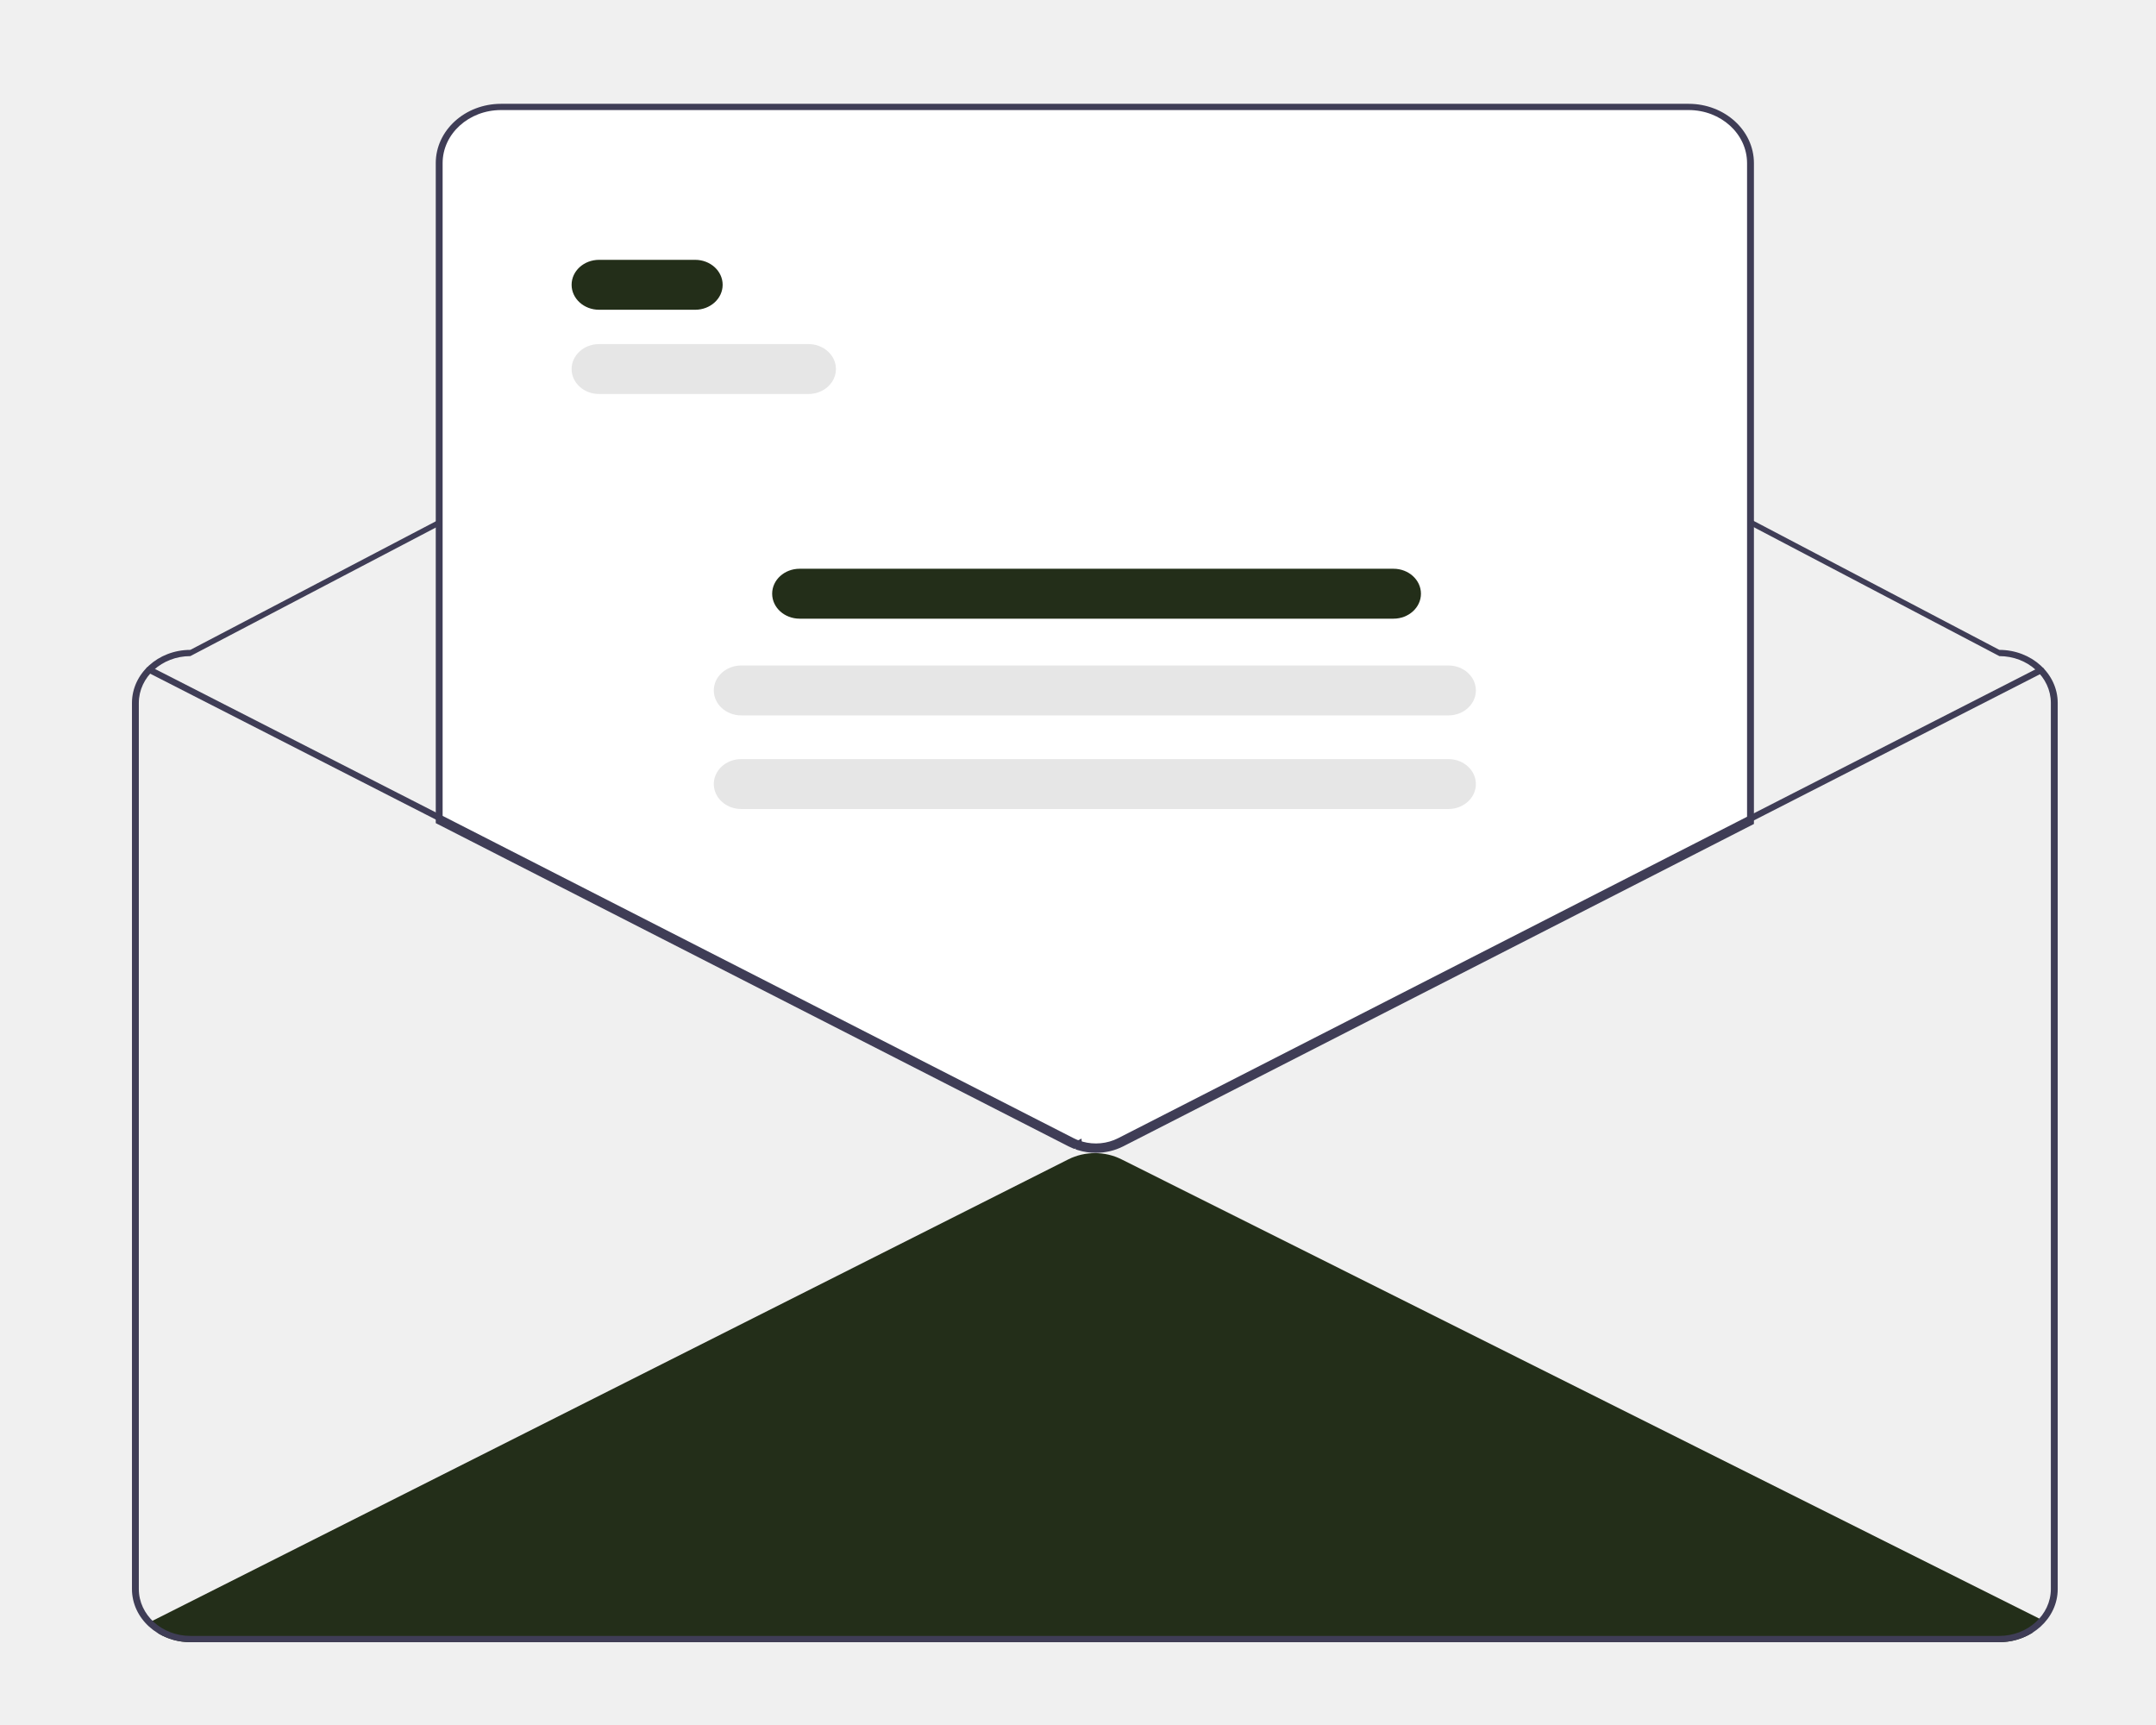
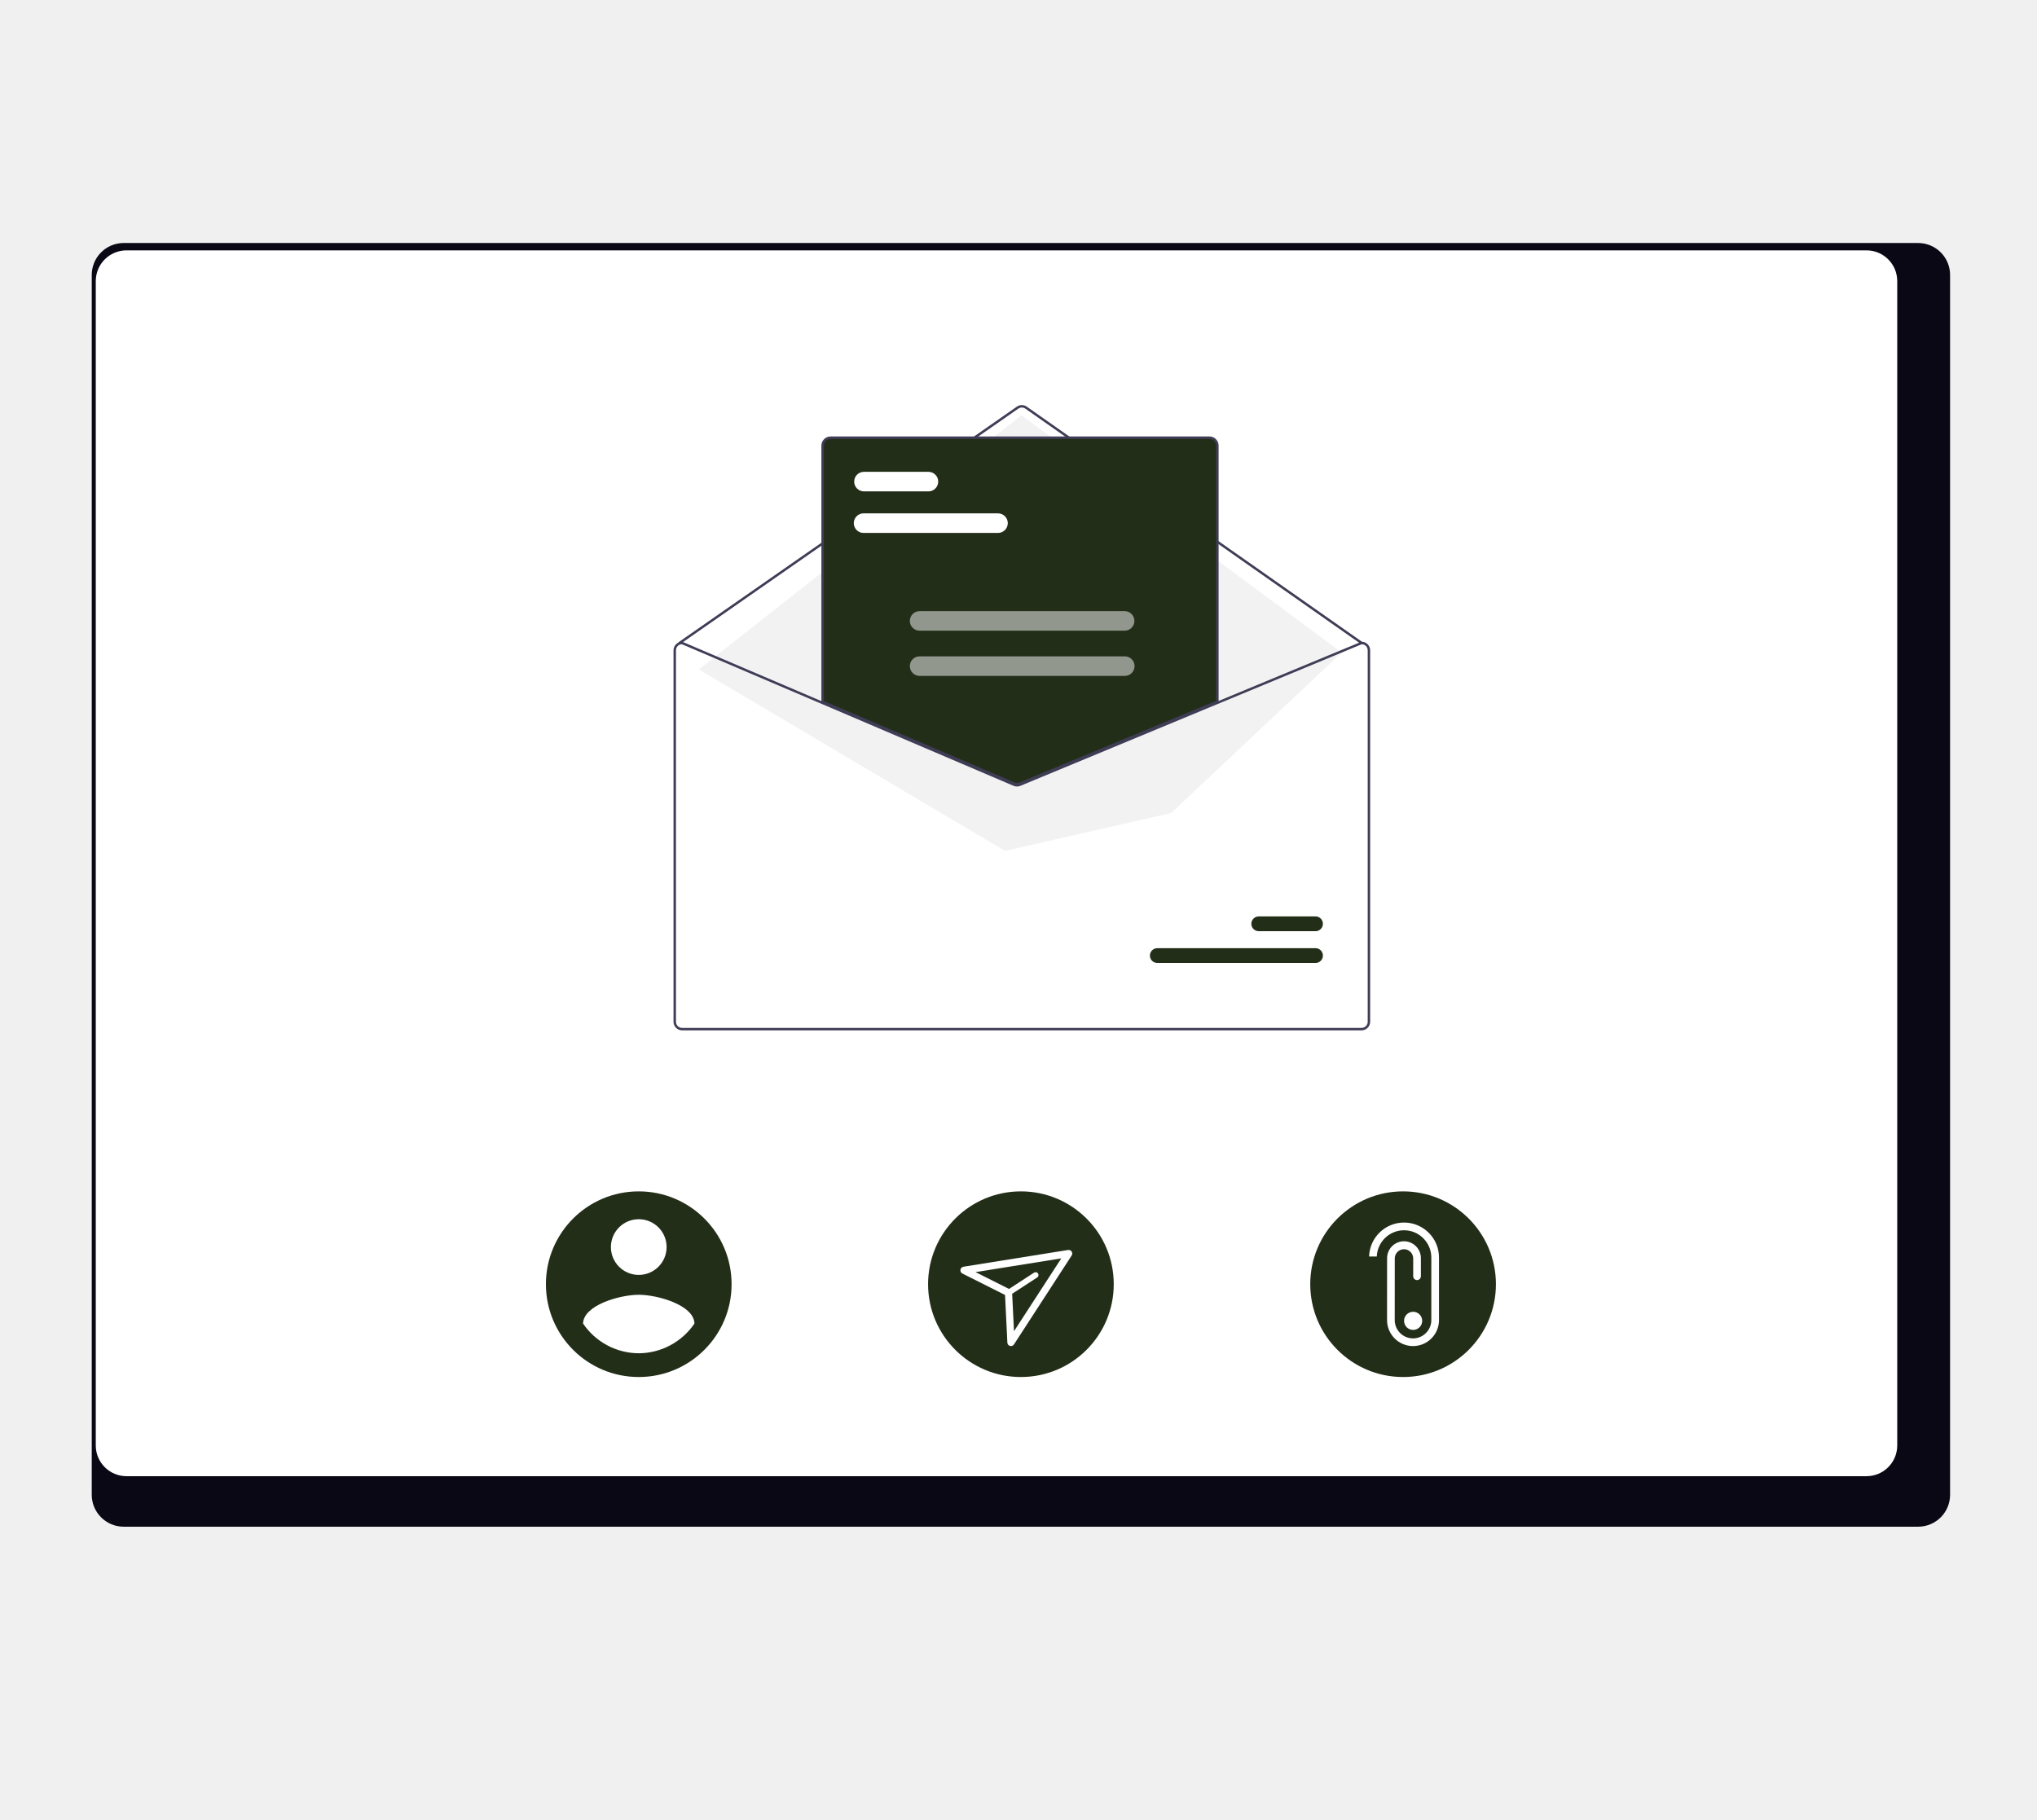
- <svg xmlns="http://www.w3.org/2000/svg" data-name="Layer 1" width="500" height="400" viewBox="0 0 500 400" version="1.1" id="svg22">
-   <defs id="defs26" />
-   <path d="m 473.649,375.687 c -0.781,0.991 -1.568,1.975 -2.349,2.952 a 13.397,12.176 0 0 1 -7.627,2.149 H 44.137 a 13.457,12.231 0 0 1 -7.332,-1.968 c -0.725,-0.868 -1.441,-1.744 -2.166,-2.619 L 35.364,375.839 247.752,268.839 a 12.753,11.591 0 0 1 12.316,-0.015 L 472.933,375.326 Z" fill="#232e19" id="path2" style="stroke-width:0.759" />
-   <path d="M 463.674,150.696 279.604,54.079 a 50.968,46.325 0 0 0 -50.935,-0.023 L 44.137,150.696 A 13.553,12.318 0 0 0 30.603,162.997 v 205.491 a 13.549,12.315 0 0 0 13.533,12.301 H 463.674 a 13.556,12.321 0 0 0 13.533,-12.301 V 162.997 a 13.553,12.318 0 0 0 -13.533,-12.301 z m 11.941,217.792 a 11.97,10.88 0 0 1 -11.941,10.853 H 44.137 A 11.963,10.873 0 0 1 32.195,368.488 V 162.997 A 11.956,10.867 0 0 1 44.137,152.143 L 228.67,55.503 a 50.968,46.325 0 0 1 50.935,0.023 l 184.07,96.617 a 11.956,10.867 0 0 1 11.941,10.853 z" fill="#3f3d56" id="path4" style="stroke-width:0.759" />
-   <path d="m 254.144,266.958 a 12.231,11.116 0 0 1 -4.073,-0.621 l -0.241,-0.077 -0.049,-0.486 c -0.15,0.067 -0.301,0.131 -0.453,0.192 l -0.16,0.064 -0.16,-0.064 c -0.335,-0.134 -0.669,-0.285 -0.99,-0.45 L 101.455,190.66 V 37.821 A 14.744,13.401 0 0 1 116.183,24.435 H 391.628 A 14.744,13.401 0 0 1 406.356,37.821 V 190.856 l -0.203,0.104 -145.883,74.556 a 12.544,11.401 0 0 1 -6.126,1.443 z" fill="#ffffff" id="path6" style="stroke-width:0.759" />
-   <path d="m 254.144,267.32 a 12.623,11.473 0 0 1 -4.205,-0.642 l -0.482,-0.154 -0.021,-0.207 -0.268,0.107 -0.32,-0.128 c -0.347,-0.139 -0.692,-0.296 -1.025,-0.466 L 101.057,190.872 V 37.821 a 15.143,13.763 0 0 1 15.126,-13.748 h 275.446 a 15.143,13.763 0 0 1 15.126,13.748 V 191.067 l -146.289,74.763 a 12.939,11.76 0 0 1 -6.321,1.49 z m -3.195,-1.864 a 11.537,10.486 0 0 0 8.737,-0.887 L 405.162,190.221 V 37.821 A 13.549,12.314 0 0 0 391.628,25.52 H 116.183 A 13.549,12.314 0 0 0 102.649,37.821 V 190.025 l 9.545,4.872 136.41,69.672 q 0.278,0.143 0.565,0.268 0.287,-0.126 0.565,-0.268 l 1.072,-0.549 z" fill="#3f3d56" id="path8" style="stroke-width:0.759" />
-   <path d="m 473.681,156.036 -57.772,29.521 -9.951,5.087 -145.883,74.556 a 12.134,11.029 0 0 1 -5.931,1.396 11.87,10.789 0 0 1 -3.94,-0.601 9.596,8.722 0 0 1 -1.035,-0.362 q -0.489,-0.195 -0.955,-0.434 l -136.409,-69.672 -9.951,-5.079 -67.604,-34.528 a 0.805,0.732 0 0 1 -0.302,-0.991 0.796,0.723 0 0 1 1.083,-0.275 l 66.823,34.13 9.951,5.079 137.19,70.07 a 10.408,9.46 0 0 0 1.417,0.601 c 0.207,0.072 0.422,0.137 0.637,0.195 a 10.559,9.597 0 0 0 8.247,-0.796 l 146.663,-74.946 9.951,-5.087 56.992,-29.123 a 0.795,0.722 0 1 1 0.78,1.259 z" fill="#3f3d56" id="path10" style="stroke-width:0.759" />
-   <path d="m 161.221,71.828 h -22.29 a 6.369,5.788 0 0 1 0,-11.577 h 22.29 a 6.369,5.788 0 0 1 0,11.577 z" fill="#232e19" id="path12" style="stroke-width:0.759" />
-   <path d="m 187.492,91.364 h -48.561 a 6.369,5.788 0 0 1 0,-11.577 h 48.561 a 6.369,5.788 0 0 1 0,11.577 z" fill="#e6e6e6" id="path14" style="stroke-width:0.759" />
-   <path d="M 323.165,143.461 H 185.442 a 6.369,5.788 0 0 1 0,-11.577 h 137.723 a 6.369,5.788 0 0 1 0,11.577 z" fill="#232e19" id="path16" style="stroke-width:0.759" />
-   <path d="M 335.902,165.891 H 171.909 a 6.369,5.788 0 0 1 0,-11.577 h 163.994 a 6.369,5.788 0 0 1 0,11.577 z" fill="#e6e6e6" id="path18" style="stroke-width:0.759" />
-   <path d="M 335.902,187.598 H 171.909 a 6.369,5.788 0 0 1 0,-11.577 h 163.994 a 6.369,5.788 0 0 1 0,11.577 z" fill="#e6e6e6" id="path20" style="stroke-width:0.759" />
+ <svg xmlns="http://www.w3.org/2000/svg" width="750" height="670" viewBox="0 0 750 670" role="img" artist="Katerina Limpitsouni" source="https://undraw.co/" version="1.1" id="svg20">
+   <defs id="defs20" />
+   <g transform="matrix(0.8558446,0,0,0.8558446,-445.7212,-136.3165)" id="g20">
+     <path d="M 1352.3,232.384 H 580.059 a 13.747,13.747 0 0 0 -13.613,13.848 v 524.66 a 13.74,13.74 0 0 0 13.613,13.819 H 1352.3 a 13.741,13.741 0 0 0 13.613,-13.819 v -524.66 a 13.747,13.747 0 0 0 -13.611,-13.848 z" transform="translate(-6.18,31.452)" fill="#090814" id="path1" />
+     <path d="m 1328.244,232.384 h -748.6 a 13.225,13.225 0 0 0 -13.2,13.223 v 501.007 a 13.219,13.219 0 0 0 13.2,13.2 h 748.6 a 13.219,13.219 0 0 0 13.2,-13.2 V 245.608 a 13.224,13.224 0 0 0 -13.193,-13.223 z" transform="translate(-4.446,34.616)" fill="#ffffff" id="path2" />
+     <g transform="translate(-1.641,-57)" id="g15">
+       <path d="M 348.018,257.437 201.871,154.7 54.232,256.48 199.669,317.894 Z" transform="translate(760.284,236.013)" fill="#ffffff" id="path3" />
+       <path d="m 393.726,437.164 h 0.105 l 60.359,25.774 82.585,35.262 a 2.664,2.664 0 0 0 2.04,0.01 l 85.2,-35.348 61.842,-25.658 0.095,-0.042 h 0.105 a 3.685,3.685 0 0 1 3.68,3.68 v 159.84 a 3.684,3.684 0 0 1 -3.68,3.68 H 393.726 a 3.685,3.685 0 0 1 -3.68,-3.68 V 440.844 a 3.684,3.684 0 0 1 3.68,-3.68 z" transform="translate(421.354,55.235)" fill="#ffffff" id="path4" />
+       <path d="m 393.2,447.5 a 0.524,0.524 0 0 0 0.3,-0.094 L 538.909,346.143 a 2.637,2.637 0 0 1 3.012,0.005 l 144.362,101.261 a 0.526,0.526 0 0 0 0.6,-0.861 L 542.525,345.287 a 3.692,3.692 0 0 0 -4.217,-0.007 L 392.9,446.547 a 0.526,0.526 0 0 0 0.3,0.957 z" transform="translate(421.618,45.945)" fill="#3f3d56" id="path5" />
+       <path d="m 338.585,260.641 -137.761,-102.1 -138.805,109.364 131.708,78.079 71.506,-16.3 z" transform="translate(761.066,236.399)" fill="#f2f2f2" id="path6" />
+       <path d="M 580.146,563.346 H 648.2 a 3.18,3.18 0 1 0 0.009,-6.359 h -68.063 a 3.18,3.18 0 0 0 -0.009,6.359 z" transform="translate(440.116,67.262)" fill="#232e19" id="path7" />
+       <path d="m 619.8,550.923 h 24.417 a 3.18,3.18 0 1 0 0.009,-6.359 H 619.8 a 3.18,3.18 0 0 0 -0.009,6.359 z" transform="translate(444.097,66.015)" fill="#232e19" id="path8" />
+       <path d="m 532.7,506.706 a 3.975,3.975 0 0 0 1.508,-0.3 l 84.961,-35.253 V 360.81 a 3.685,3.685 0 0 0 -3.68,-3.681 H 452.5 a 3.685,3.685 0 0 0 -3.68,3.68 v 110.426 l 0.16,0.068 82.169,35.09 a 4,4 0 0 0 1.554,0.313 z" transform="translate(427.253,47.201)" fill="#232e19" id="path9" />
+       <path d="m 531.066,506.659 -82.488,-35.227 v -110.6 a 3.948,3.948 0 0 1 3.943,-3.943 h 162.992 a 3.948,3.948 0 0 1 3.943,3.943 v 110.525 l -85.124,35.321 a 4.275,4.275 0 0 1 -3.266,-0.019 z m 87.339,-145.825 a 2.9,2.9 0 0 0 -2.892,-2.892 H 452.521 a 2.9,2.9 0 0 0 -2.892,2.892 v 109.9 l 81.848,34.953 a 3.217,3.217 0 0 0 2.454,0.015 L 618.4,470.655 Z" transform="translate(427.229,47.177)" fill="#3f3d56" id="path10" />
+       <path d="m 390.762,440.844 v 159.838 a 3.684,3.684 0 0 0 3.68,3.68 h 292.334 a 3.685,3.685 0 0 0 3.681,-3.68 V 440.844 a 3.685,3.685 0 0 0 -3.68,-3.68 h -0.105 l -0.094,0.042 -61.842,25.658 -85.2,35.348 a 2.664,2.664 0 0 1 -2.04,-0.01 l -82.584,-35.264 -60.359,-25.774 h -0.105 a 3.684,3.684 0 0 0 -3.686,3.68 z m 1.052,0 a 2.637,2.637 0 0 1 2.524,-2.629 l 60.57,25.863 82.169,35.091 a 3.744,3.744 0 0 0 2.86,0.016 L 624.734,464 686.876,438.216 a 2.635,2.635 0 0 1 2.529,2.629 v 159.837 a 2.63,2.63 0 0 1 -2.629,2.629 H 394.443 a 2.63,2.63 0 0 1 -2.629,-2.629 z" transform="translate(421.426,55.235)" fill="#3f3d56" id="path11" />
+       <path d="m 465.512,395.382 h 57.836 a 4.207,4.207 0 0 0 0,-8.413 h -57.836 a 4.207,4.207 0 1 0 0,8.413 z" transform="translate(428.507,50.196)" fill="#ffffff" id="path12" />
+       <path d="m 465.544,379.137 h 27.866 a 4.207,4.207 0 0 0 0,-8.413 h -27.866 a 4.207,4.207 0 0 0 0,8.413 z" transform="translate(428.51,48.565)" fill="#ffffff" id="path13" />
+       <path d="m 487.3,433.608 h 88.331 a 4.207,4.207 0 0 0 0,-8.413 H 487.3 a 4.207,4.207 0 0 0 0,8.413 z" transform="translate(430.694,54.033)" fill="#ffffff" opacity="0.5" id="path14" />
+       <path d="m 487.3,451.287 h 88.331 a 4.206,4.206 0 1 0 0,-8.412 H 487.3 a 4.207,4.207 0 0 0 0,8.413 z" transform="translate(430.694,55.808)" fill="#ffffff" opacity="0.5" id="path15" />
+     </g>
+     <g transform="translate(239.135)" id="g16">
+       <circle cx="39.939" cy="39.939" r="39.939" transform="translate(680.926,671.884)" fill="#232e19" id="circle15" />
+       <path d="m 556.177,73.934 a 1.543,1.543 0 0 0 -0.45,2.9 l 18.361,9.226 1,20.523 a 1.545,1.545 0 0 0 2.838,0.766 l 24.83,-38.272 a 1.546,1.546 0 0 0 -1.541,-2.369 l -45.047,7.208 z m 19.631,9.541 -14.415,-7.244 36.893,-5.91 -20.343,31.344 -0.793,-16.118 10.748,-7 a 1.237,1.237 0 1 0 -1.351,-2.072 l -10.748,7 z" transform="translate(139.947,630.394)" fill="#ffffff" fill-rule="evenodd" id="path16" />
+     </g>
+     <g transform="translate(645.466,646.622)" id="g17">
+       <path d="m 224.694,123.086 a 39.939,39.939 0 1 0 39.937,39.939 v 0 a 39.939,39.939 0 0 0 -39.939,-39.939 z m 0,11.981 a 11.981,11.981 0 1 1 -11.981,11.981 v 0 a 11.981,11.981 0 0 1 11.981,-11.981 z m 0,57.68 a 29.1,29.1 0 0 1 -23.963,-12.789 c 0.192,-7.988 15.976,-12.385 23.963,-12.385 7.987,0 23.771,4.4 23.963,12.385 a 29.142,29.142 0 0 1 -23.963,12.789 z" transform="translate(-74.569,-97.824)" fill="#232e19" id="path17" />
+     </g>
+     <g transform="translate(63.517)" id="g19">
+       <circle cx="39.939" cy="39.939" r="39.939" transform="translate(1020.955,671.884)" fill="#232e19" id="circle17" />
+       <g transform="translate(-140.988,64.501)" id="g18">
+         <path d="M 545.017,221.925 V 195.34 a 15.041,15.041 0 0 0 -30.074,-0.662 h 3.31 a 11.747,11.747 0 0 1 11.721,-11.287 h 0.172 a 11.756,11.756 0 0 1 11.563,11.926 v 26.822 a 7.879,7.879 0 0 1 -7.867,7.774 h -0.1 a 7.882,7.882 0 0 1 -7.772,-7.985 l 0.018,-26.406 a 3.964,3.964 0 1 1 7.928,-0.026 v 7.672 a 1.655,1.655 0 1 0 3.31,0 v -7.7 a 7.273,7.273 0 1 0 -14.545,0.025 l -0.017,26.413 a 11.191,11.191 0 0 0 11.041,11.313 h 0.138 a 11.194,11.194 0 0 0 11.175,-11.051 c 0,-0.084 0,-0.168 -10e-4,-0.243 z" transform="translate(672.318,440.728)" fill="#ffffff" id="path18" />
+         <circle cx="3.904" cy="3.904" r="3.904" transform="translate(1202.3,659.185)" fill="#ffffff" id="circle18" />
+       </g>
+     </g>
+   </g>
</svg>
